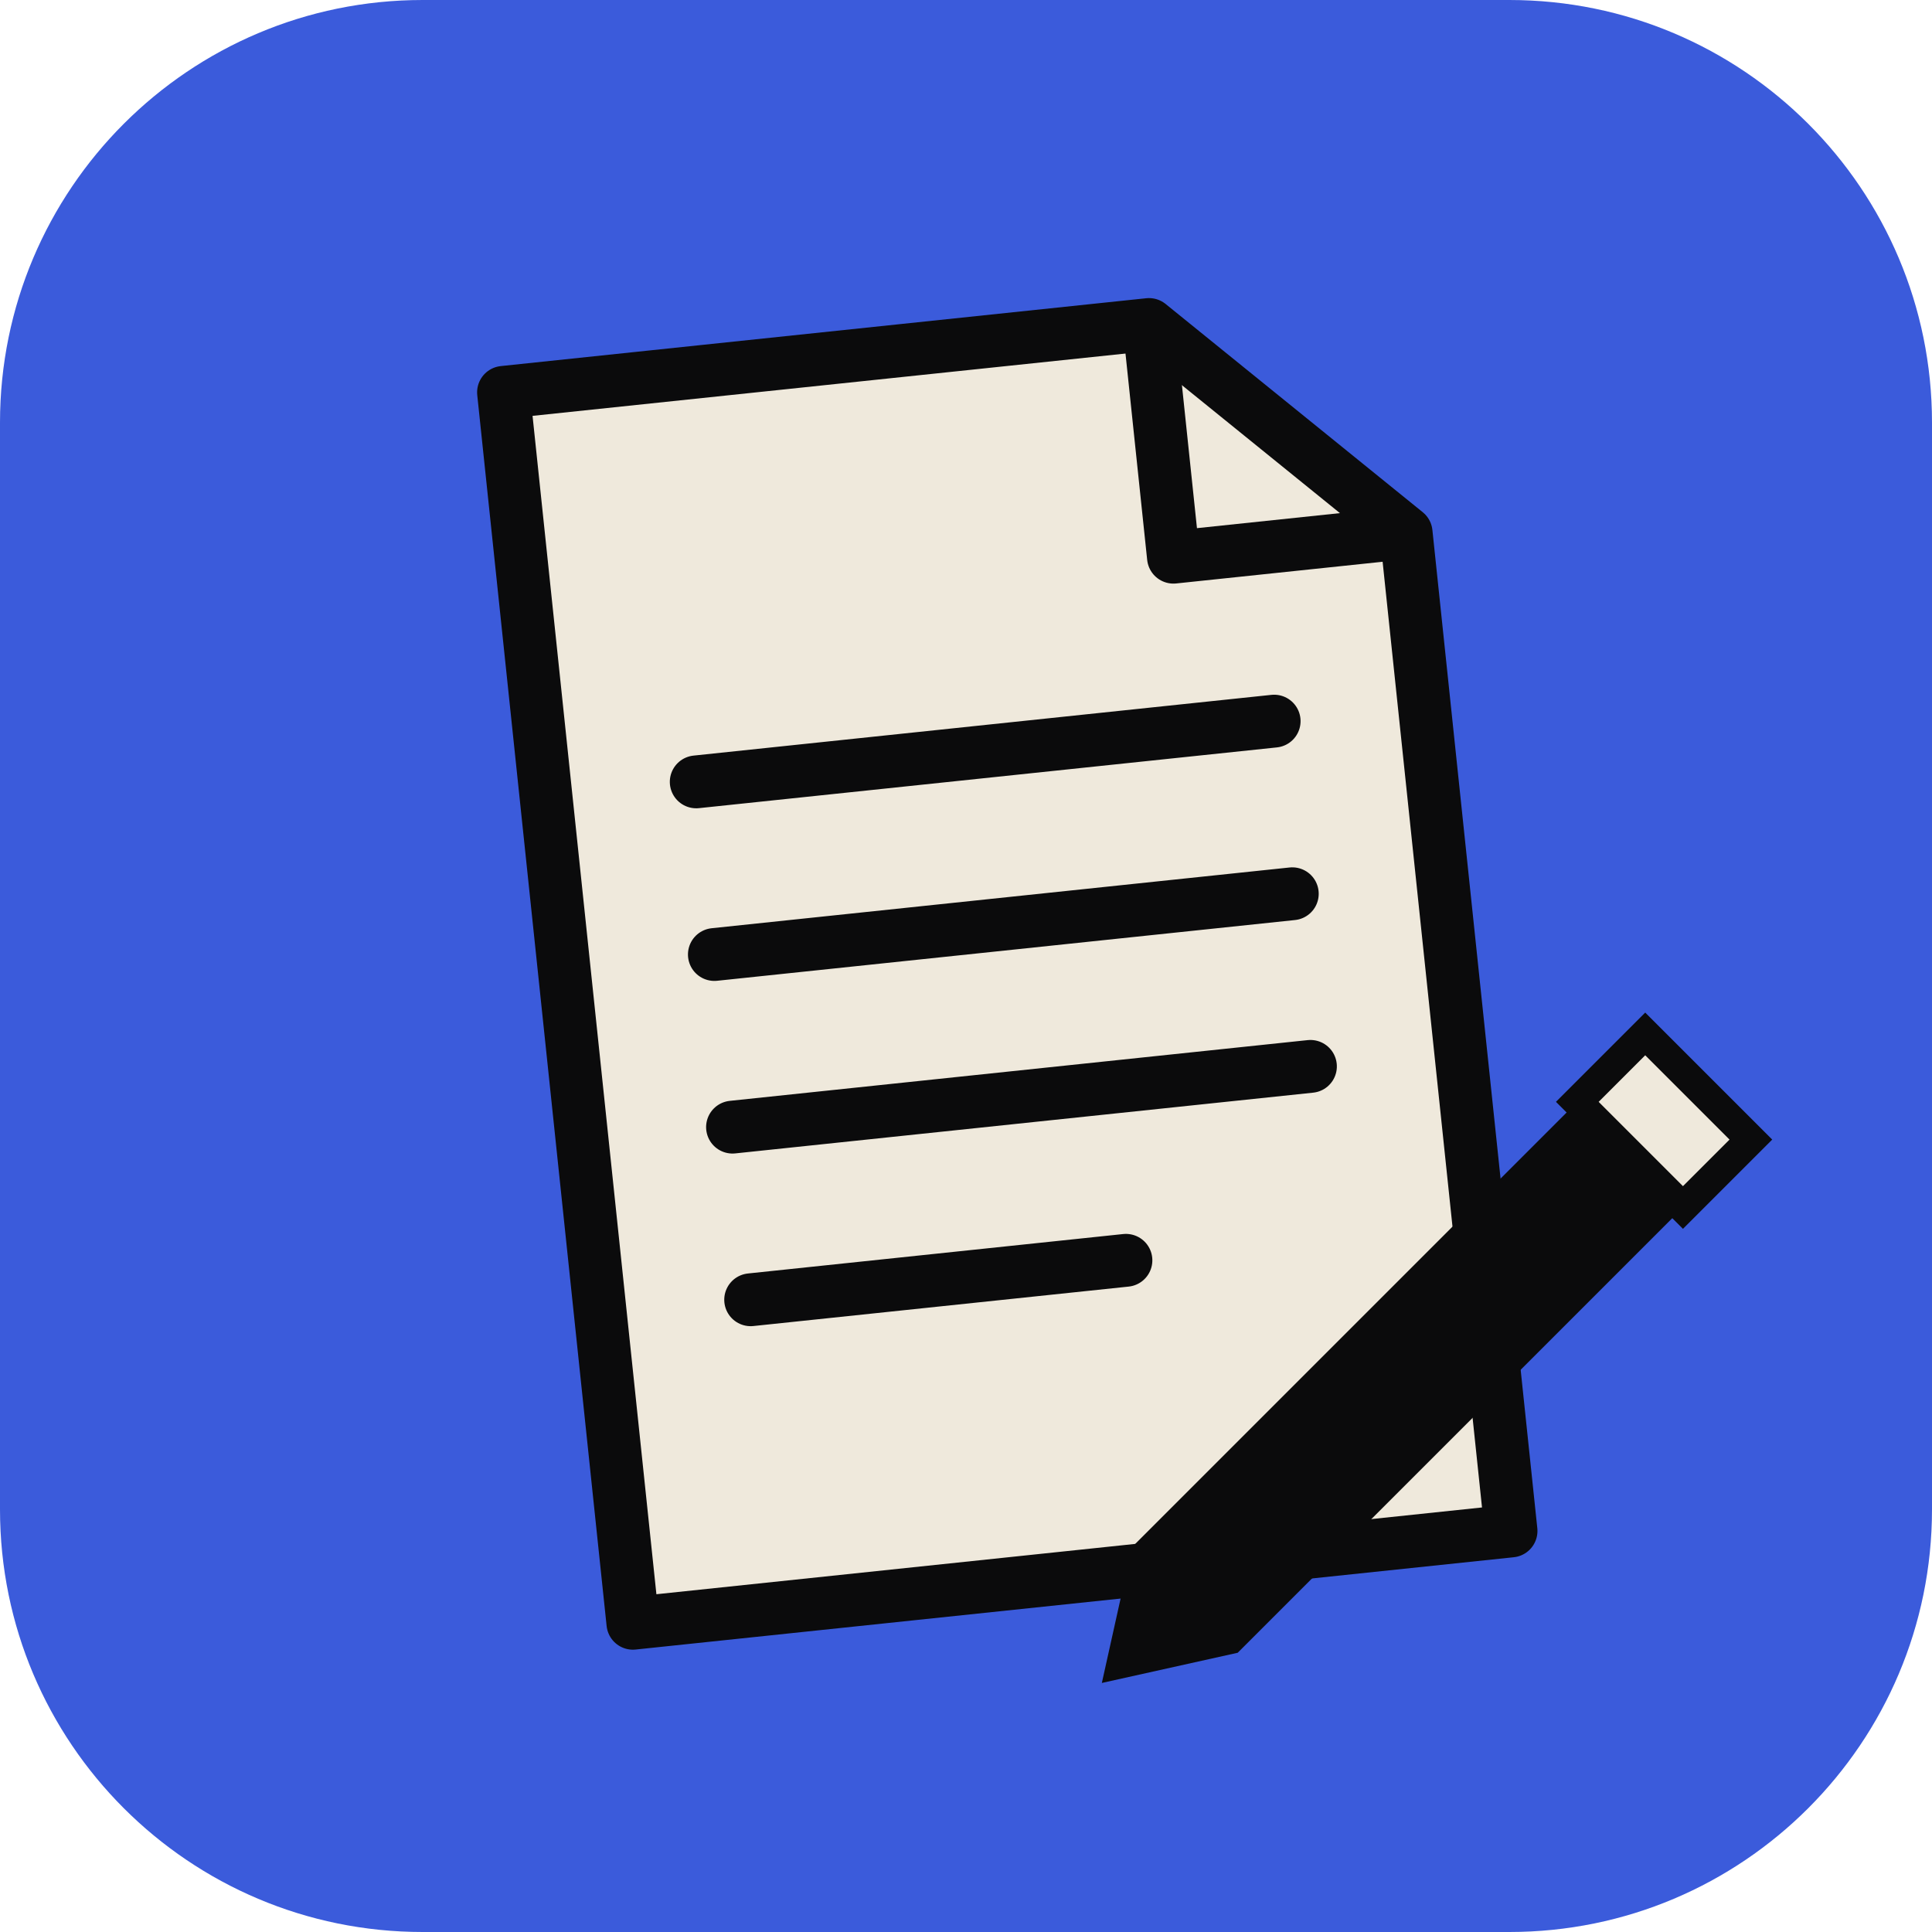
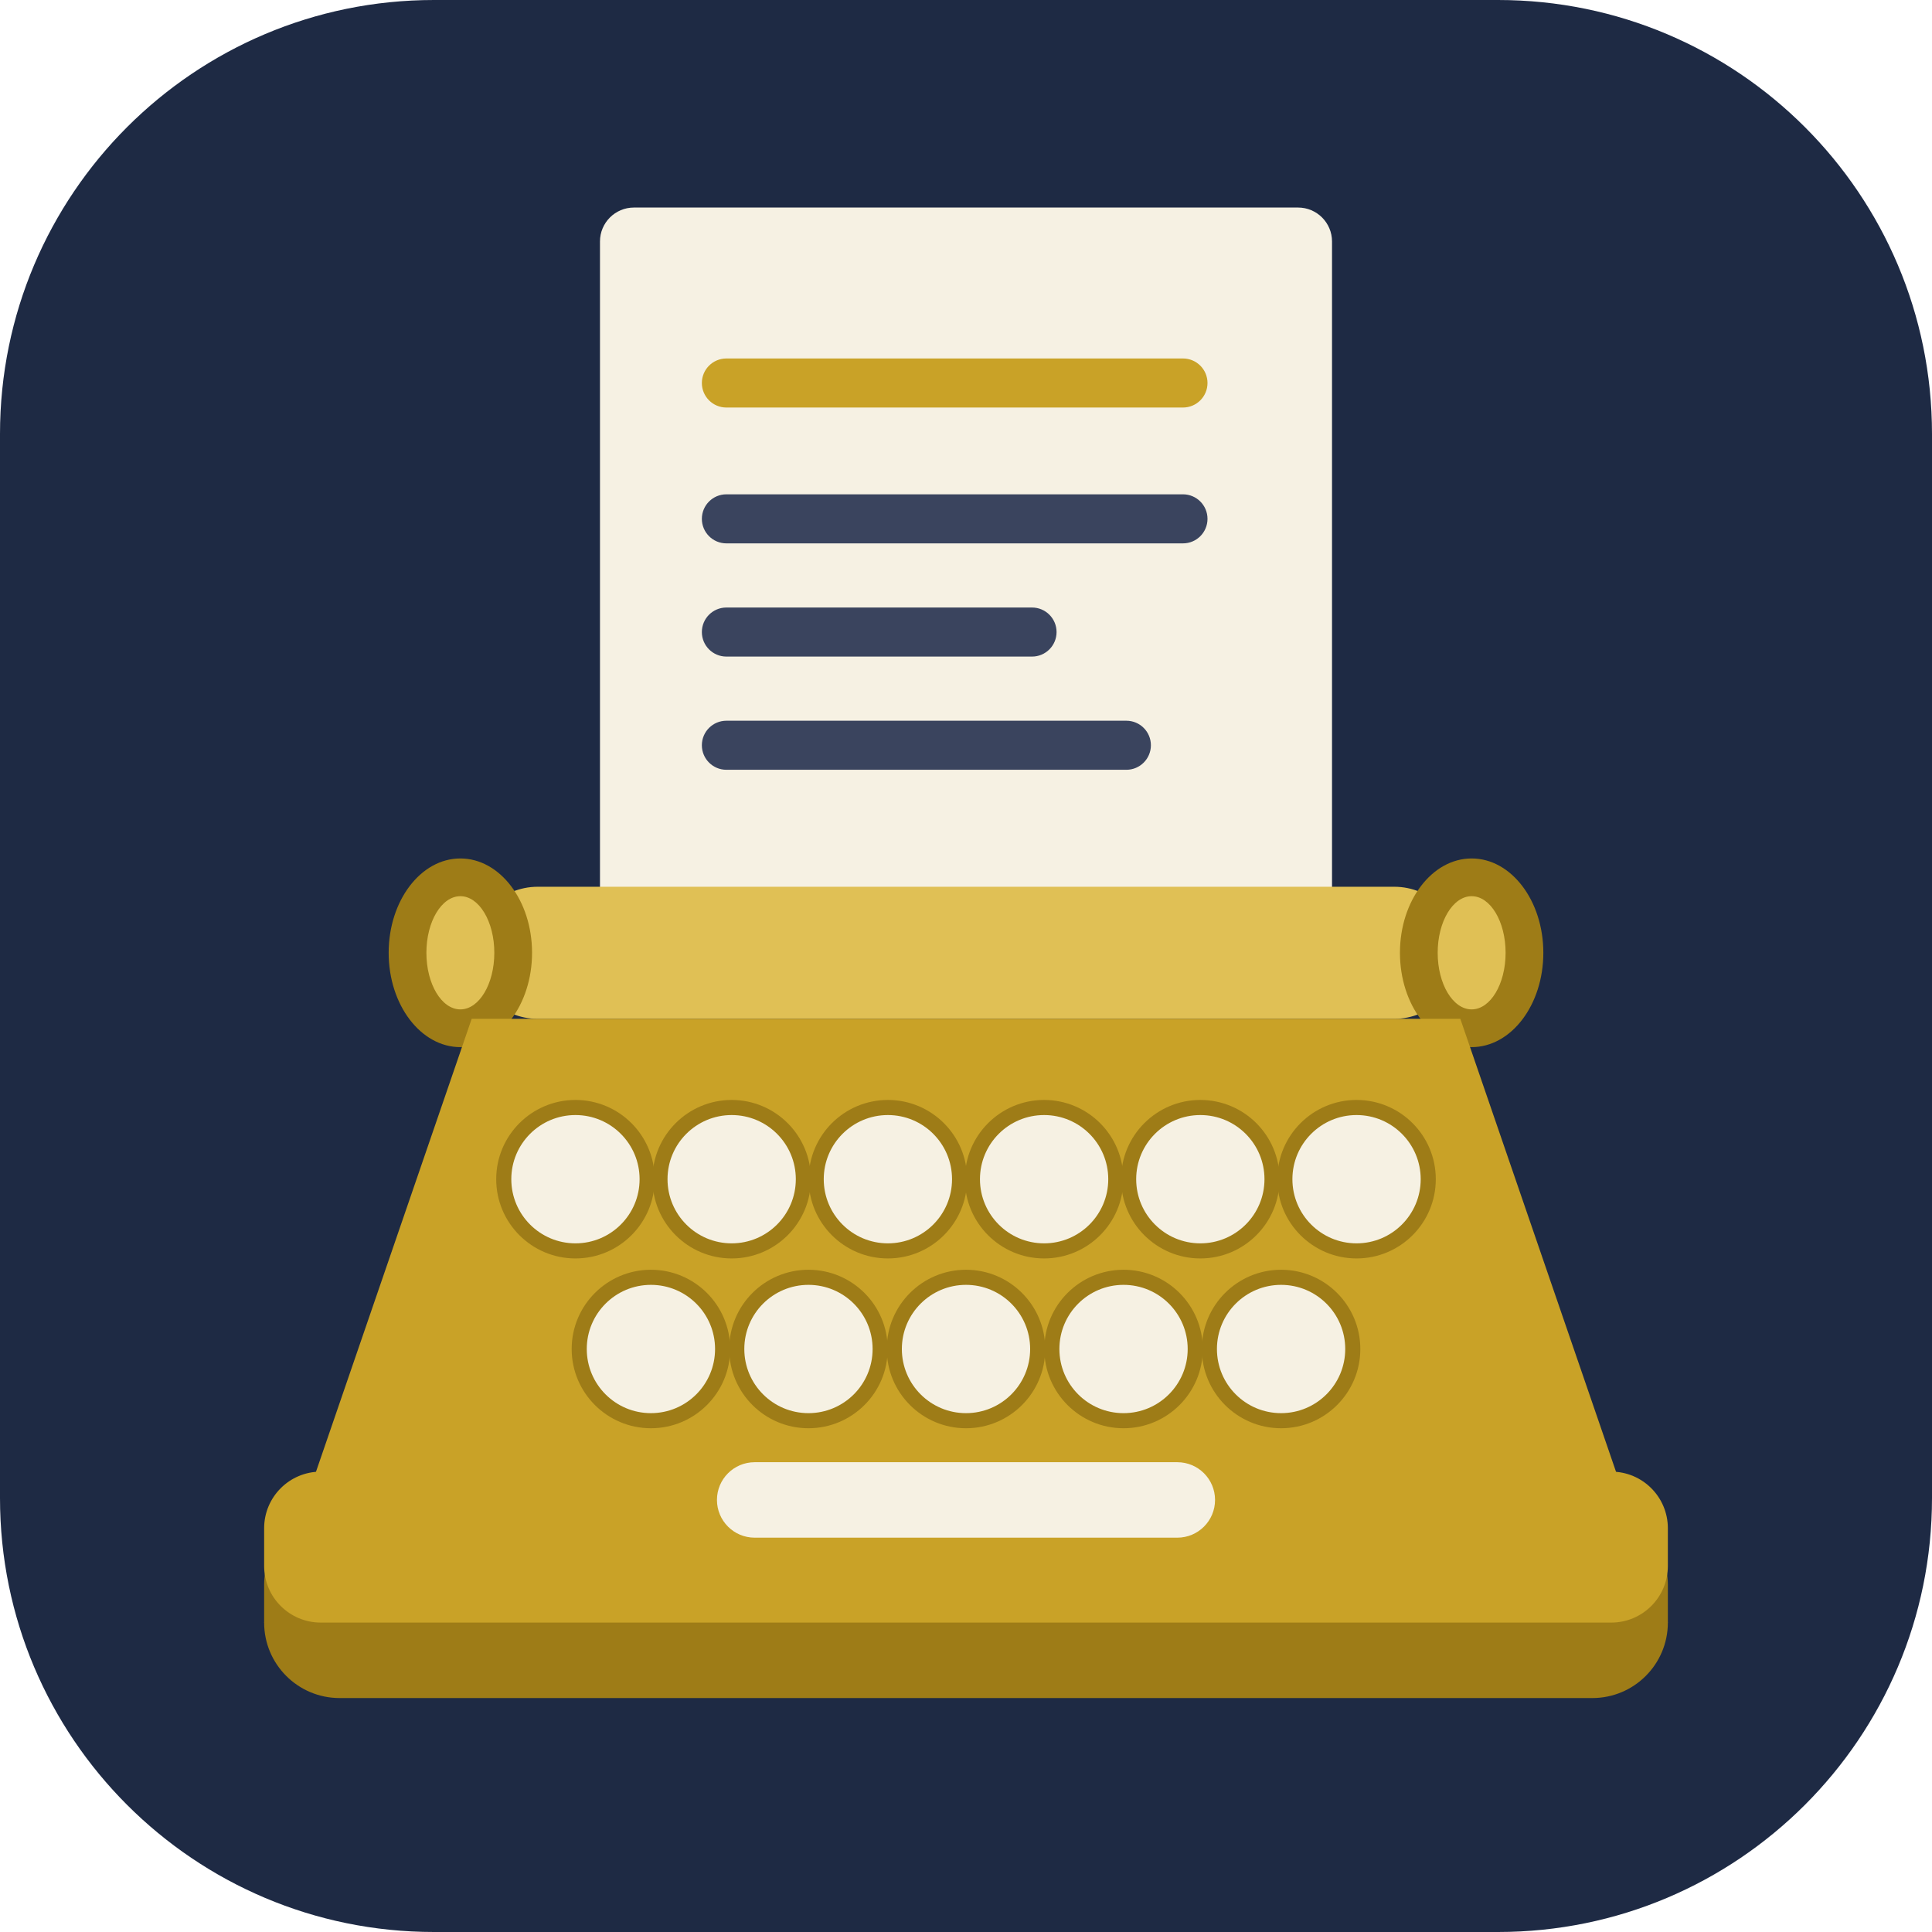
- <svg xmlns="http://www.w3.org/2000/svg" viewBox="0 0 512 512">
-   <rect width="512" height="512" rx="112" fill="#3B5BDB" />
-   <g transform="rotate(-6 256 256)">
-     <path d="M150 92 H322 L384 154 V420 H150 Z" fill="#efe9dc" stroke="#0b0b0c" stroke-width="14" stroke-linejoin="round" />
-     <path d="M322 92 V154 H384" fill="none" stroke="#0b0b0c" stroke-width="14" stroke-linejoin="round" />
-     <g stroke="#0b0b0c" stroke-width="14" stroke-linecap="round">
-       <line x1="190" y1="200" x2="344" y2="200" />
-       <line x1="190" y1="246" x2="344" y2="246" />
-       <line x1="190" y1="292" x2="344" y2="292" />
-       <line x1="190" y1="338" x2="290" y2="338" />
-     </g>
-   </g>
-   <path d="M300 410 L418 292 L446 320 L328 438 L292 446 Z" fill="#0b0b0c" />
-   <path d="M418 292 L436 274 L464 302 L446 320 Z" fill="#efe9dc" stroke="#0b0b0c" stroke-width="8" />
+ <svg xmlns="http://www.w3.org/2000/svg" viewBox="0 0 1024 1024" width="1024" height="1024">
+   <rect width="1024" height="1024" rx="230" fill="#1E2A44" />
+   <rect x="318" y="110" width="388" height="390" rx="18" fill="#F6F1E3" />
+   <rect x="372" y="190" width="268" height="26" rx="13" fill="#C9A227" />
+   <rect x="372" y="262" width="268" height="26" rx="13" fill="#3A445E" />
+   <rect x="372" y="322" width="188" height="26" rx="13" fill="#3A445E" />
+   <rect x="372" y="382" width="238" height="26" rx="13" fill="#3A445E" />
+   <rect x="250" y="470" width="524" height="70" rx="35" fill="#E0C055" />
+   <ellipse cx="244" cy="505" rx="38" ry="50" fill="#9E7C17" />
+   <ellipse cx="244" cy="505" rx="18" ry="30" fill="#E0C055" />
+   <ellipse cx="780" cy="505" rx="38" ry="50" fill="#9E7C17" />
+   <ellipse cx="780" cy="505" rx="18" ry="30" fill="#E0C055" />
+   <polygon points="250,540 774,540 884,860 140,860" fill="#C9A227" />
+   <rect x="140" y="800" width="744" height="100" rx="40" fill="#9E7C17" />
+   <rect x="140" y="780" width="744" height="80" rx="30" fill="#C9A227" />
+   <circle cx="305" cy="625" r="42" fill="#9E7C17" />
+   <circle cx="305" cy="625" r="34" fill="#F6F1E3" />
+   <circle cx="387.8" cy="625" r="42" fill="#9E7C17" />
+   <circle cx="387.8" cy="625" r="34" fill="#F6F1E3" />
+   <circle cx="470.6" cy="625" r="42" fill="#9E7C17" />
+   <circle cx="470.6" cy="625" r="34" fill="#F6F1E3" />
+   <circle cx="553.4" cy="625" r="42" fill="#9E7C17" />
+   <circle cx="553.4" cy="625" r="34" fill="#F6F1E3" />
+   <circle cx="636.2" cy="625" r="42" fill="#9E7C17" />
+   <circle cx="636.2" cy="625" r="34" fill="#F6F1E3" />
+   <circle cx="719" cy="625" r="42" fill="#9E7C17" />
+   <circle cx="719" cy="625" r="34" fill="#F6F1E3" />
+   <circle cx="345" cy="715" r="42" fill="#9E7C17" />
+   <circle cx="345" cy="715" r="34" fill="#F6F1E3" />
+   <circle cx="428.5" cy="715" r="42" fill="#9E7C17" />
+   <circle cx="428.5" cy="715" r="34" fill="#F6F1E3" />
+   <circle cx="512" cy="715" r="42" fill="#9E7C17" />
+   <circle cx="512" cy="715" r="34" fill="#F6F1E3" />
+   <circle cx="595.5" cy="715" r="42" fill="#9E7C17" />
+   <circle cx="595.5" cy="715" r="34" fill="#F6F1E3" />
+   <circle cx="679" cy="715" r="42" fill="#9E7C17" />
+   <circle cx="679" cy="715" r="34" fill="#F6F1E3" />
+   <rect x="380" y="775" width="264" height="40" rx="20" fill="#F6F1E3" />
</svg>
